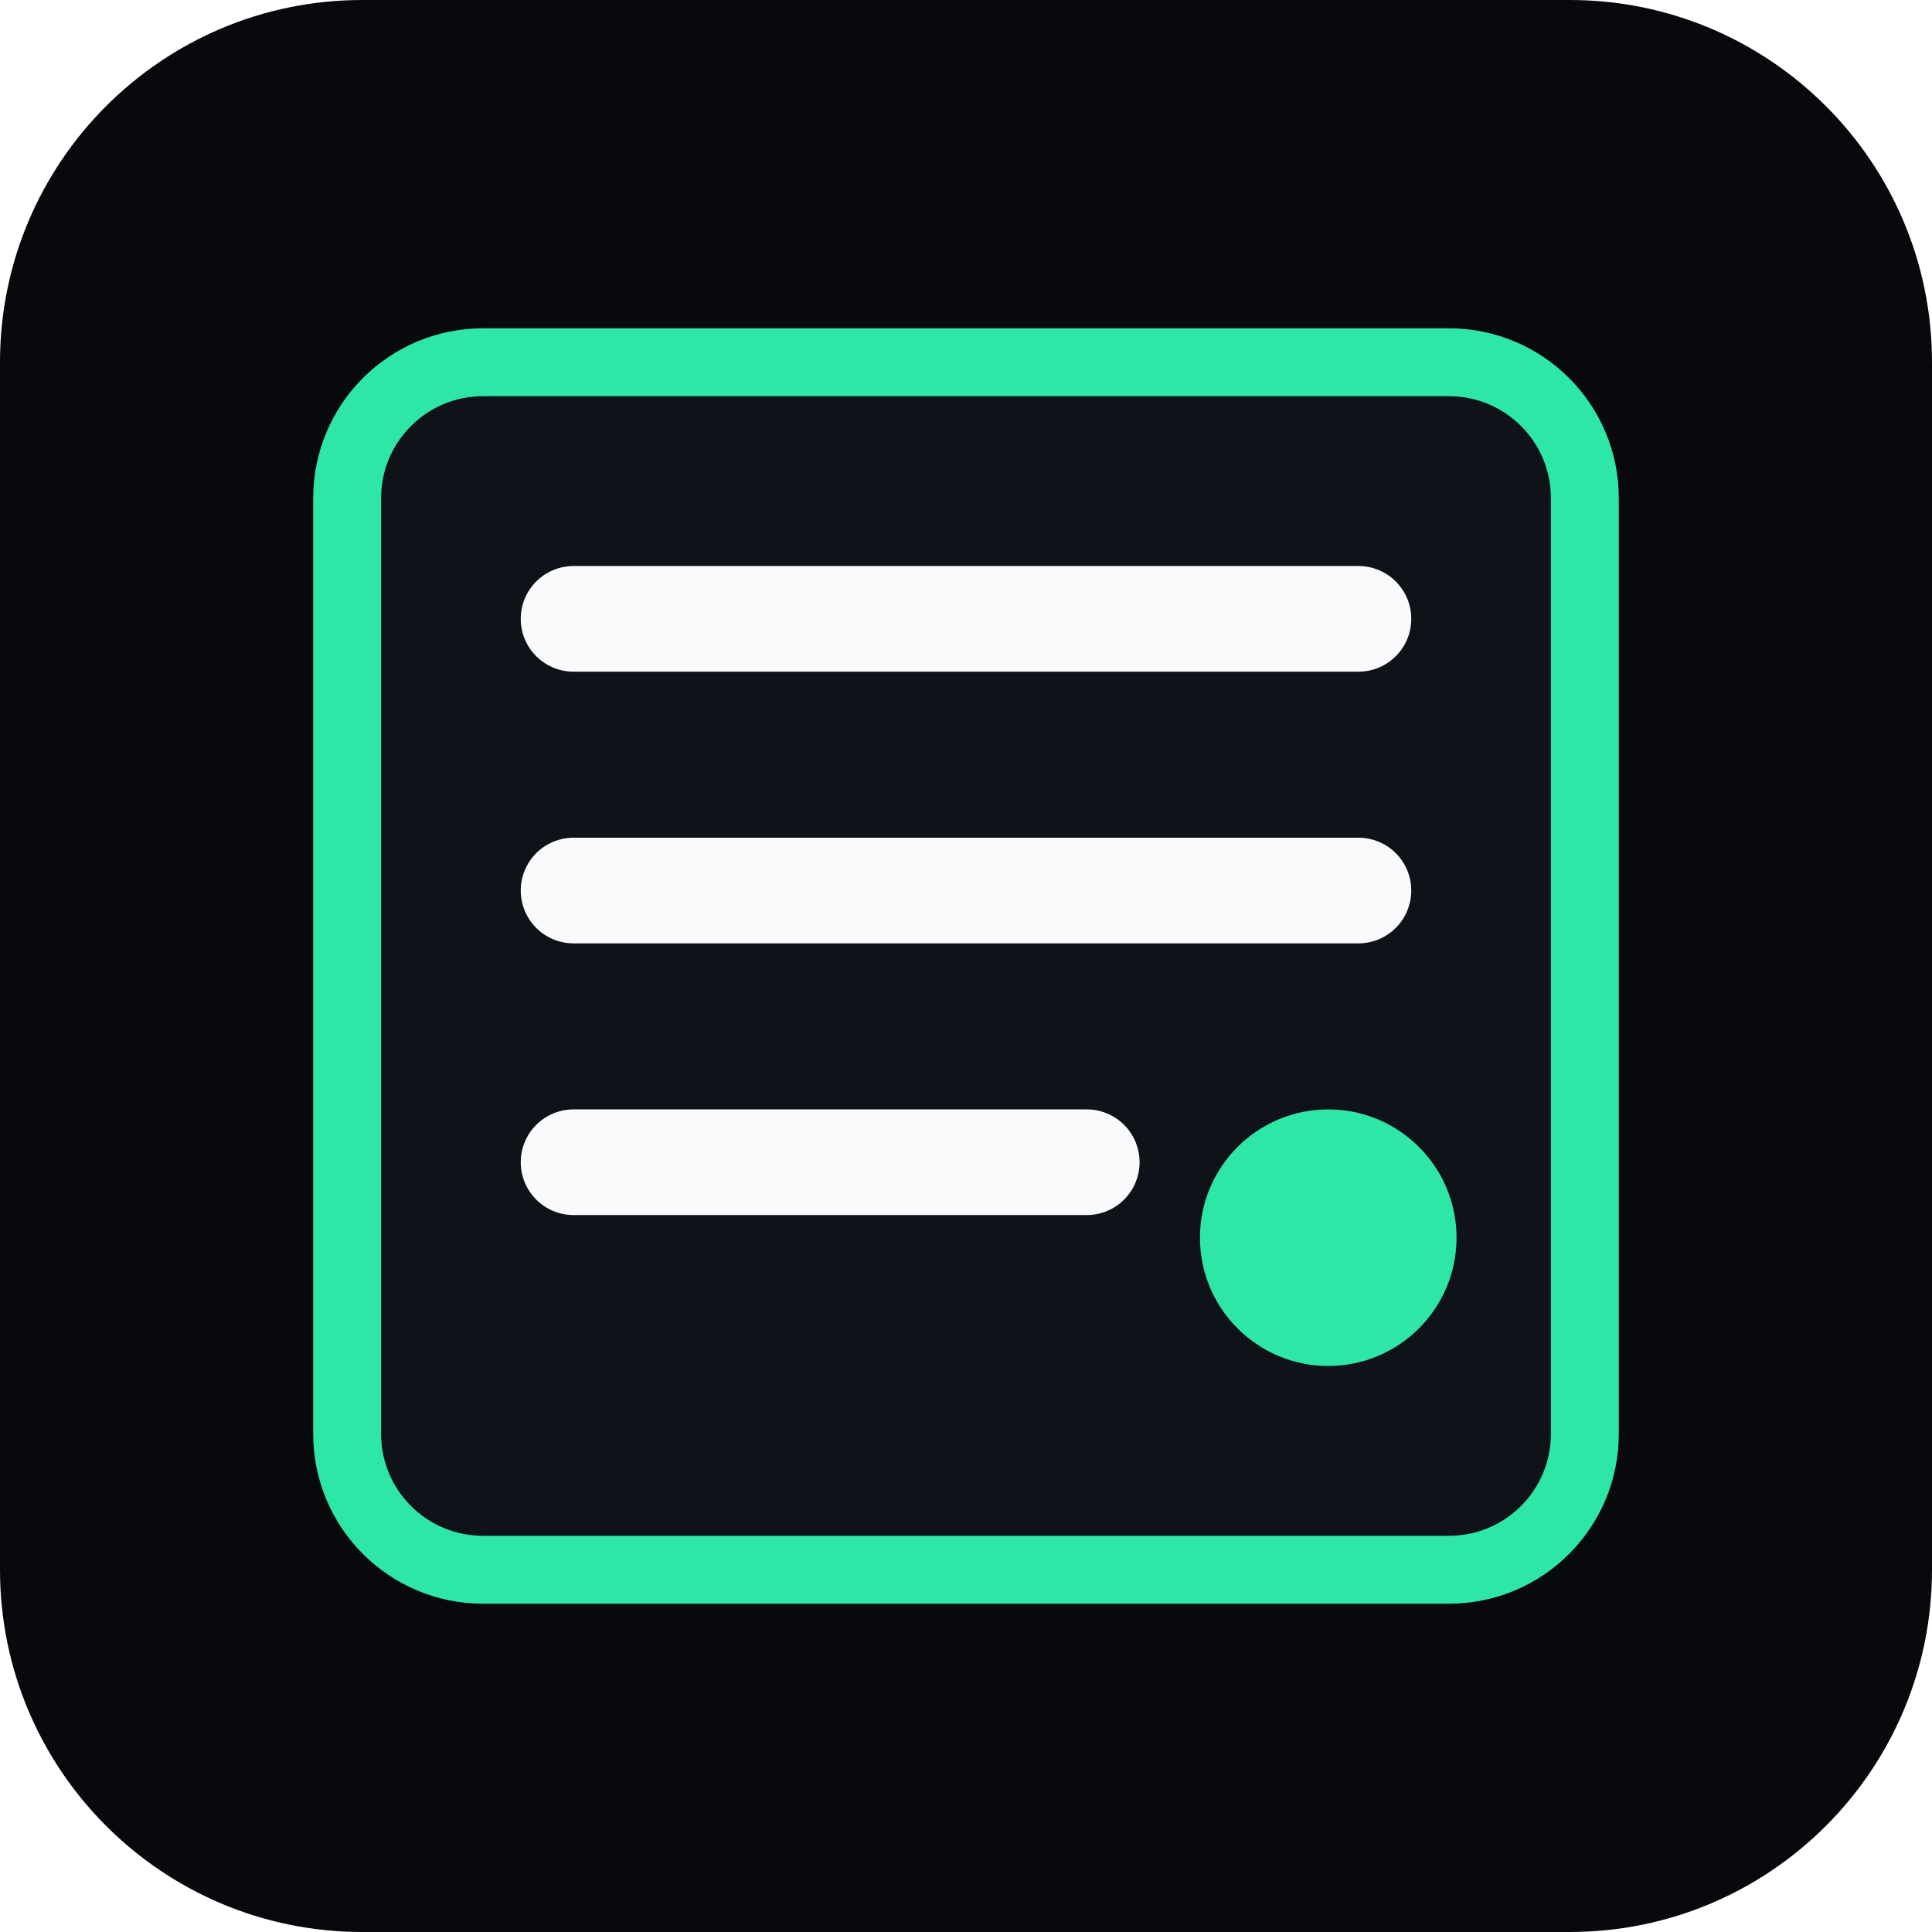
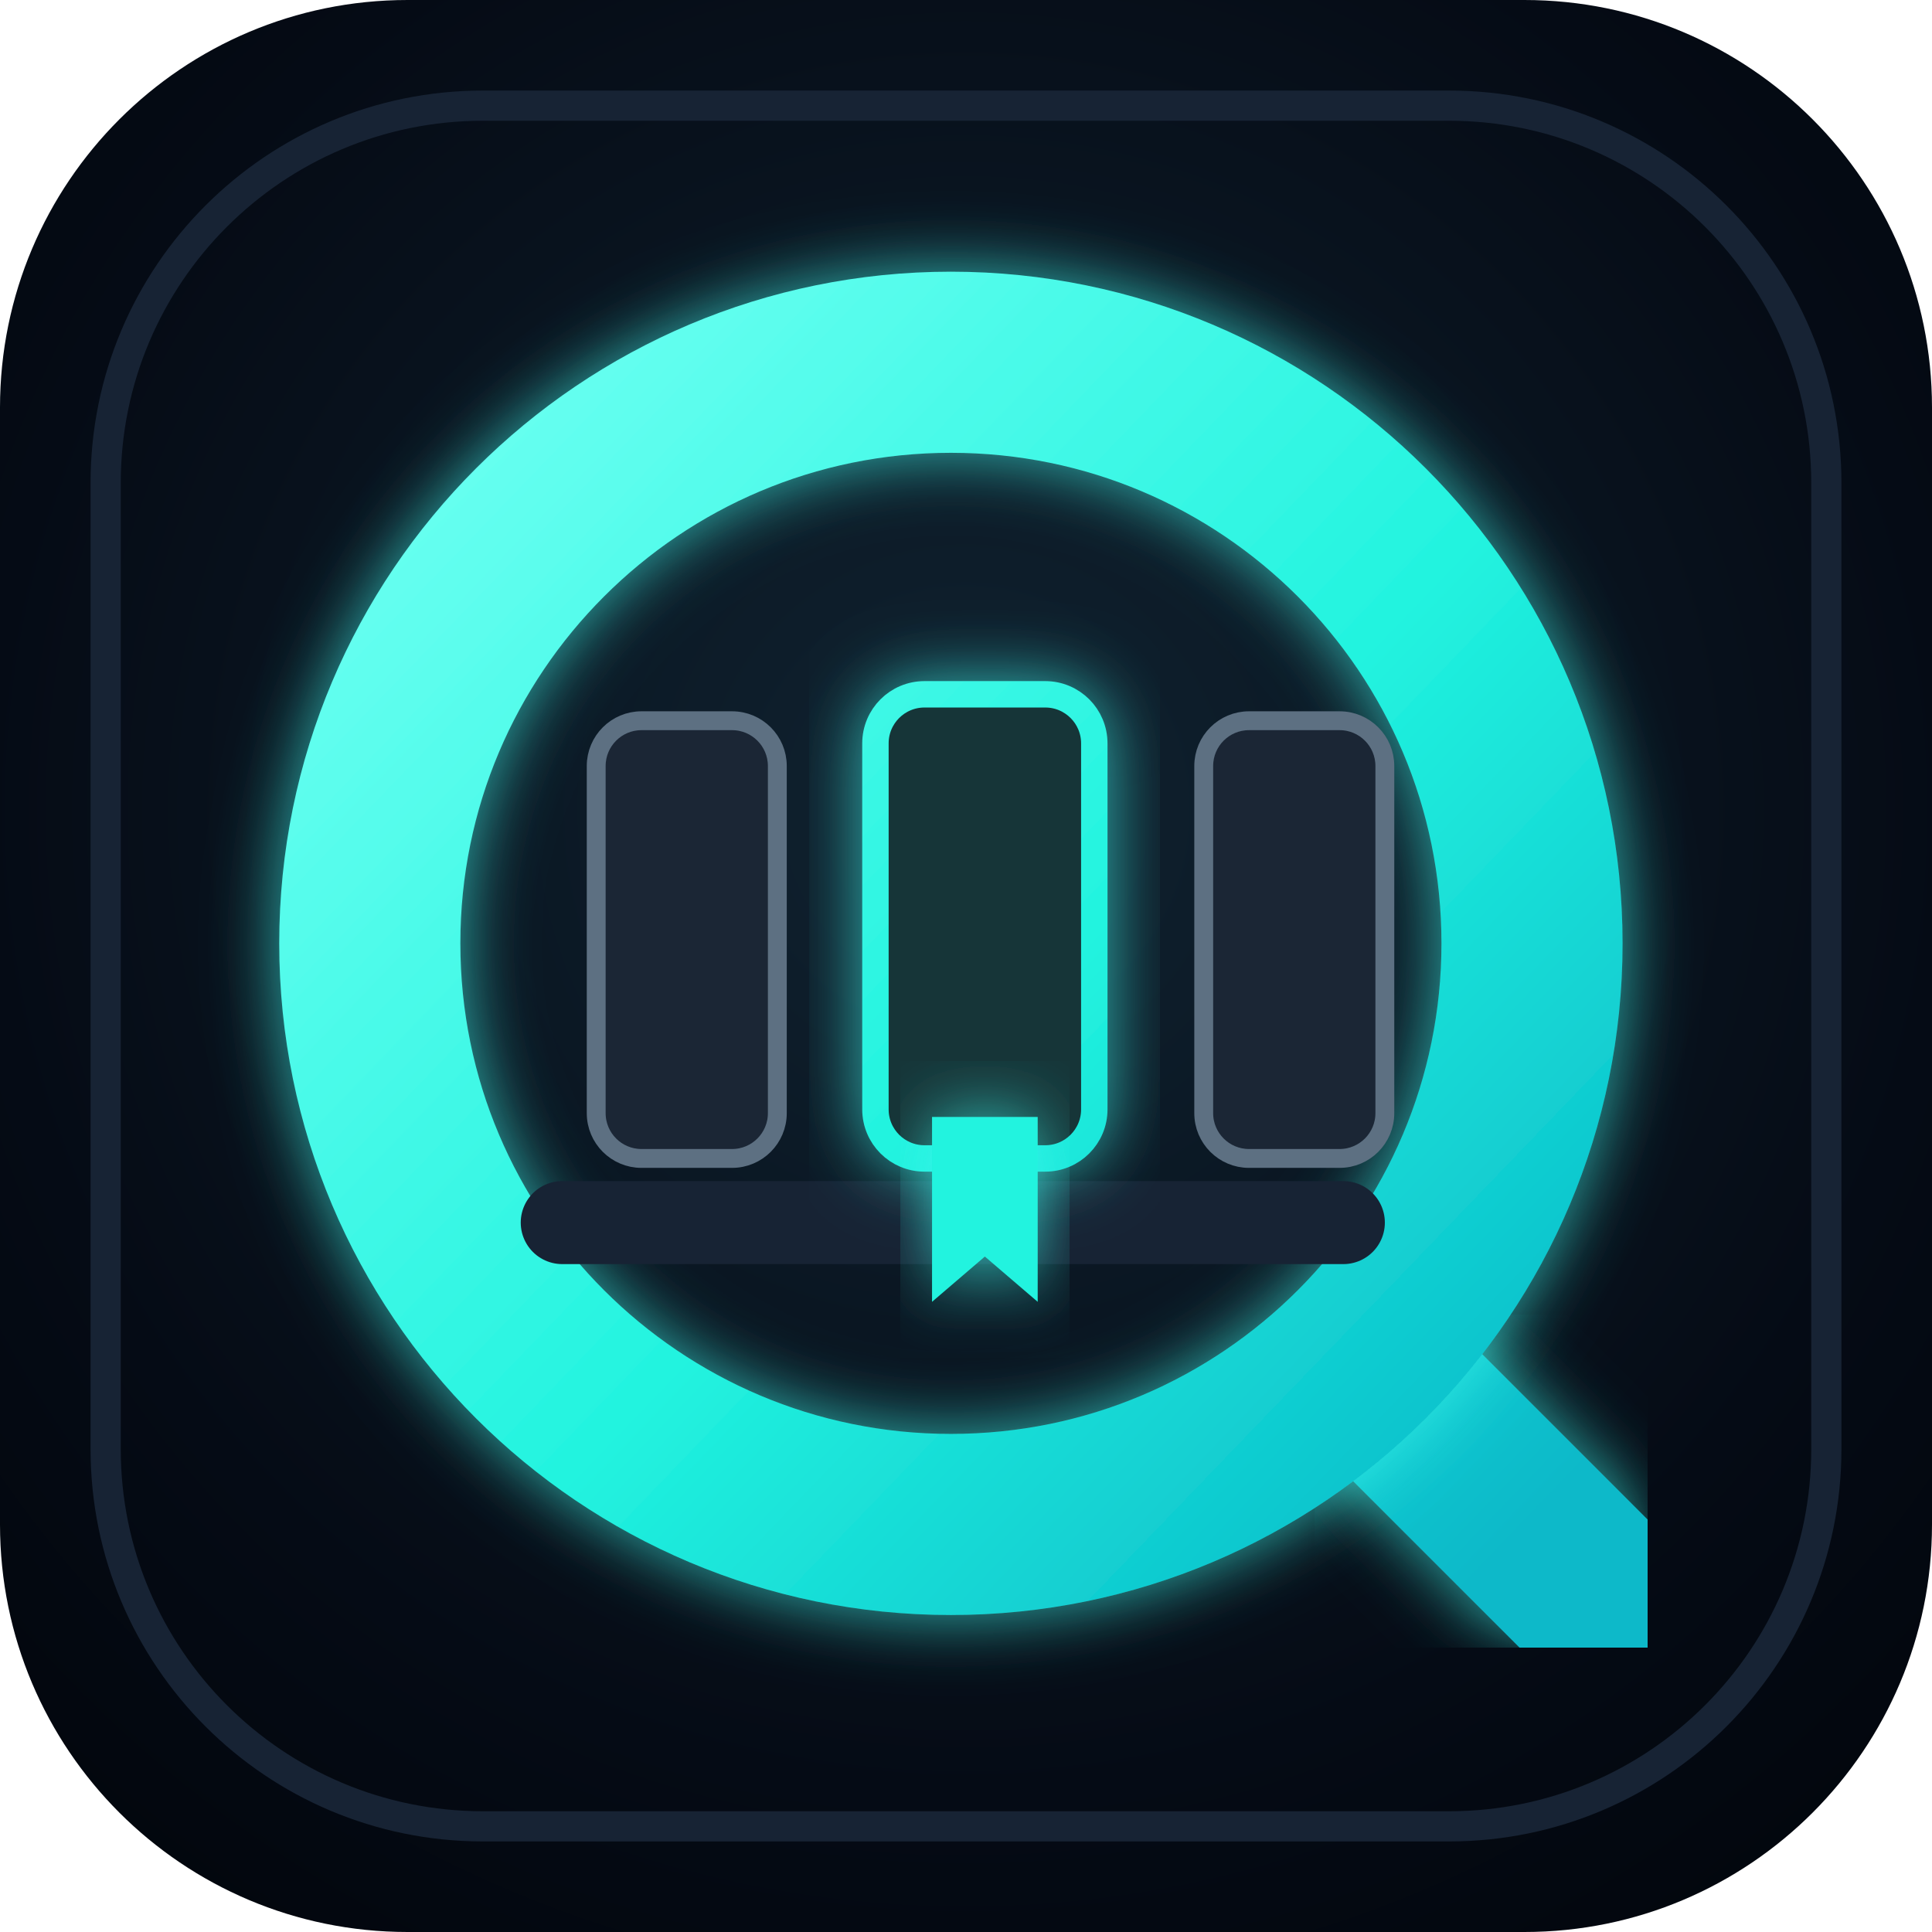
- <svg xmlns="http://www.w3.org/2000/svg" viewBox="0 0 512 512" role="img" aria-labelledby="title">
-   <rect width="512" height="512" rx="96" fill="#08090c" />
-   <rect x="92" y="96" width="328" height="320" rx="36" fill="#101219" stroke="#2ee6a6" stroke-width="18" />
-   <path d="M152 164h208M152 236h208M152 308h136" stroke="#f8fafc" stroke-width="28" stroke-linecap="round" />
-   <circle cx="352" cy="328" r="34" fill="#2ee6a6" />
+ <svg xmlns="http://www.w3.org/2000/svg" viewBox="0 0 512 512" role="img" aria-label="QuestShelf icon">
+   <defs>
+     <radialGradient id="bg" cx="50%" cy="42%" r="70%">
+       <stop offset="0%" stop-color="#102331" />
+       <stop offset="72%" stop-color="#050b15" />
+       <stop offset="100%" stop-color="#02060d" />
+     </radialGradient>
+     <linearGradient id="mint" x1="116" y1="128" x2="404" y2="405" gradientUnits="userSpaceOnUse">
+       <stop stop-color="#67fff0" />
+       <stop offset="52%" stop-color="#22f3df" />
+       <stop offset="100%" stop-color="#08b9c9" />
+     </linearGradient>
+     <filter id="glow" x="-30%" y="-30%" width="160%" height="160%">
+       <feGaussianBlur stdDeviation="9" result="blur" />
+       <feColorMatrix in="blur" type="matrix" values="0 0 0 0 0.05 0 0 0 0 0.95 0 0 0 0 0.85 0 0 0 0.72 0" />
+       <feMerge>
+         <feMergeNode />
+         <feMergeNode in="SourceGraphic" />
+       </feMerge>
+     </filter>
+   </defs>
+   <rect width="512" height="512" rx="108" fill="url(#bg)" />
+   <rect x="28" y="28" width="456" height="456" rx="100" fill="none" stroke="#172334" stroke-width="8" />
+   <path d="M365 365l55 55" stroke="url(#mint)" stroke-width="48" stroke-linecap="round" filter="url(#glow)" />
+   <circle cx="252" cy="250" r="154" fill="none" stroke="url(#mint)" stroke-width="48" filter="url(#glow)" />
+   <path d="M149 324h207" stroke="#172334" stroke-width="22" stroke-linecap="round" />
+   <rect x="158" y="191" width="48" height="116" rx="12" fill="#1b2635" stroke="#5d7082" stroke-width="5" />
+   <rect x="232" y="184" width="58" height="123" rx="13" fill="#153438" stroke="url(#mint)" stroke-width="7" filter="url(#glow)" />
+   <rect x="319" y="191" width="48" height="116" rx="12" fill="#1b2635" stroke="#5d7082" stroke-width="5" />
+   <path d="M178 213h15M251 213h20M337 213h13" stroke="#22f3df" stroke-width="8" stroke-linecap="round" filter="url(#glow)" />
+   <path d="M247 296h28v49l-14-12-14 12z" fill="#22f3df" filter="url(#glow)" />
</svg>
